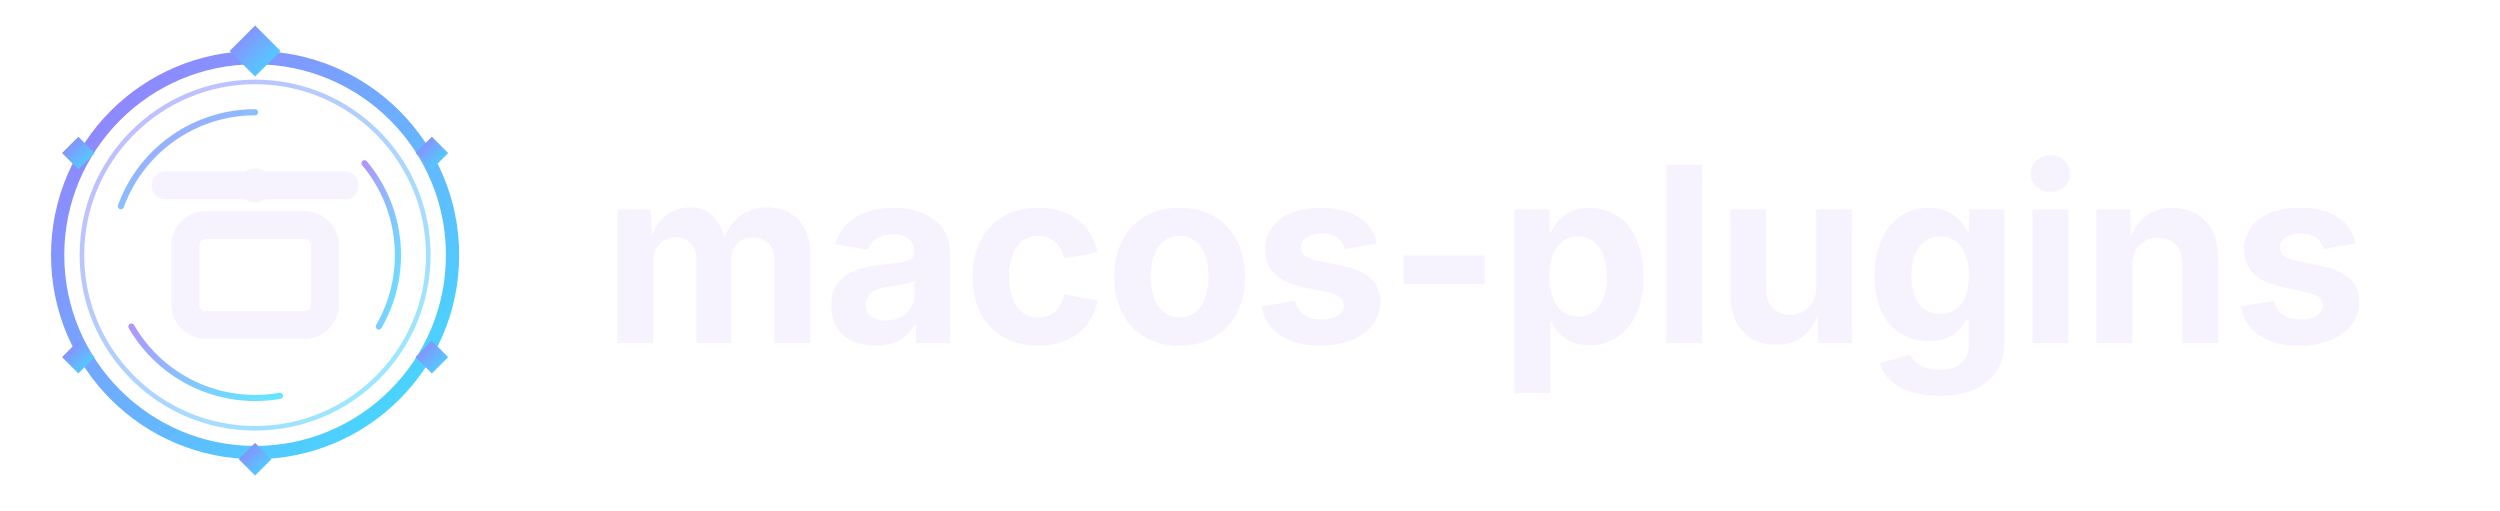
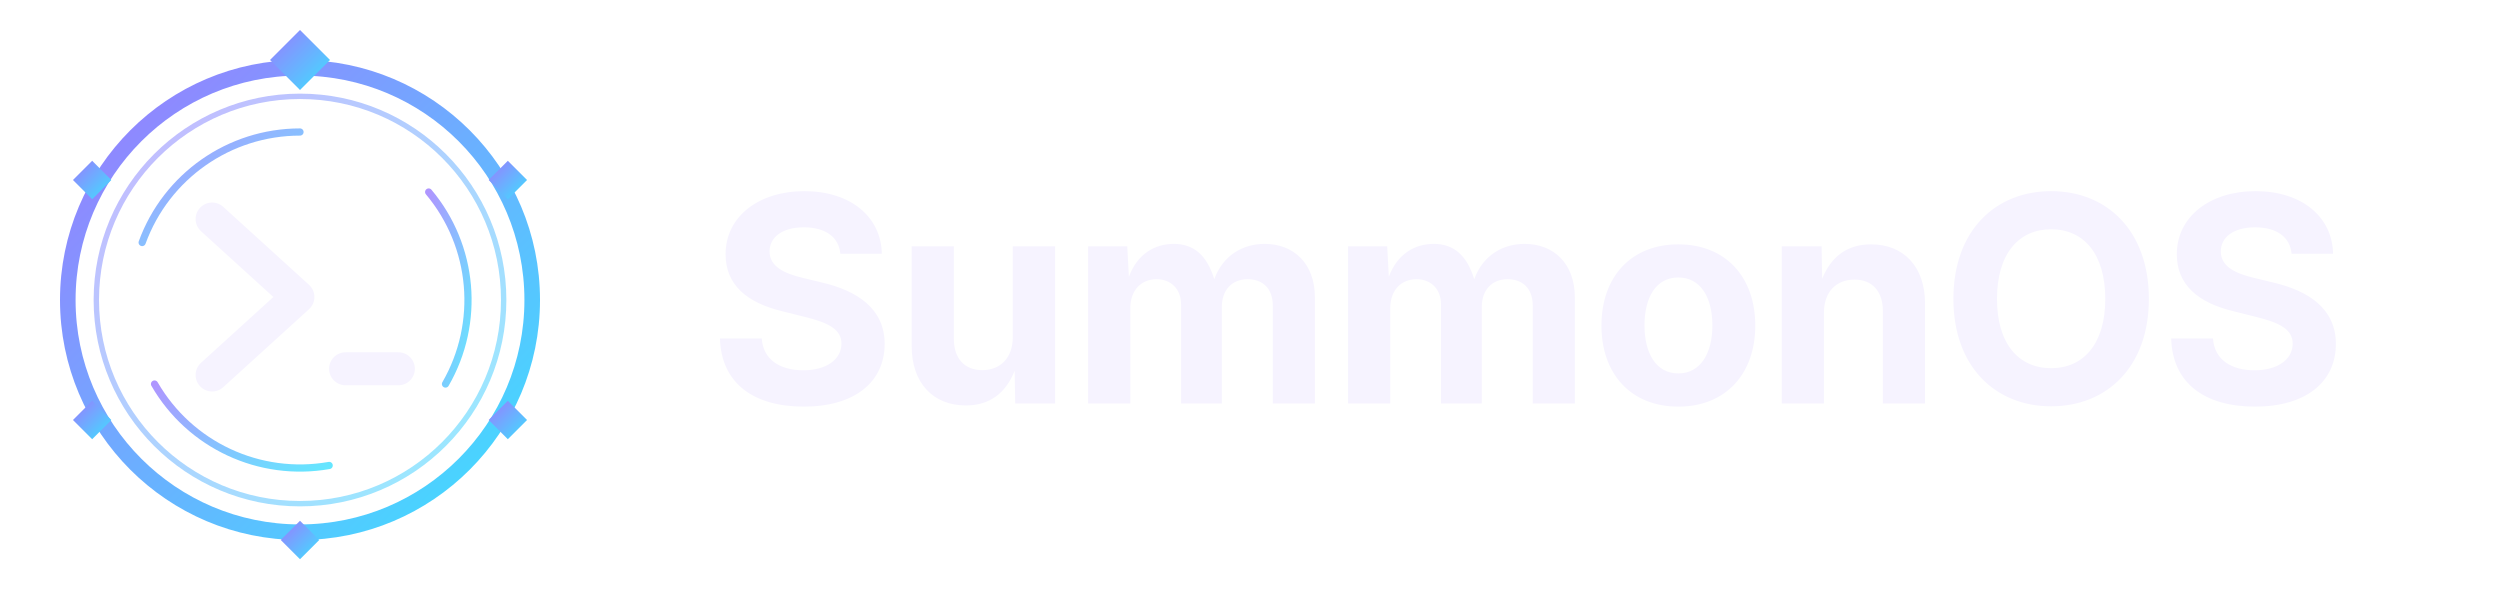
- <svg xmlns="http://www.w3.org/2000/svg" viewBox="0 0 588 120" width="588" height="120" role="img" aria-label="macos-plugins">
+ <svg xmlns="http://www.w3.org/2000/svg" viewBox="0 0 500 120" width="500" height="120" role="img" aria-label="SummonOS">
  <defs>
    <linearGradient id="wm" x1="0" y1="0" x2="1" y2="1">
      <stop offset="0" stop-color="#9B7BFF" />
      <stop offset="1" stop-color="#3DE1FF" />
    </linearGradient>
  </defs>
  <svg x="0" y="0" width="120" height="120" viewBox="0 0 1024 1024">
    <g fill="none" stroke="url(#wm)" stroke-linecap="round">
      <circle cx="512" cy="512" r="396.3" stroke-width="26.6" />
      <circle cx="512" cy="512" r="347.6" stroke-width="9.2" opacity=".55" />
      <g stroke-width="12.3">
        <path d="M242.6 413.9A286.7 286.7 0 0 1 512.0 225.3" opacity=".8" />
        <path d="M731.6 327.7A286.7 286.7 0 0 1 760.3 655.4" opacity=".8" />
        <path d="M561.8 794.4A286.7 286.7 0 0 1 263.7 655.4" opacity=".8" />
      </g>
    </g>
    <g fill="url(#wm)">
      <path d="M512.0 51.2L563.2 102.4L512.0 153.6L460.8 102.4Z" />
      <path d="M866.7 274.4L899.5 307.2L866.7 340.0L834.0 307.2Z" />
      <path d="M866.7 684.0L899.5 716.8L866.7 749.6L834.0 716.8Z" />
      <path d="M512.0 888.8L544.8 921.6L512.0 954.4L479.2 921.6Z" />
      <path d="M157.3 684.0L190.0 716.8L157.3 749.6L124.5 716.8Z" />
      <path d="M157.3 274.4L190.0 307.2L157.3 340.0L124.5 307.2Z" />
    </g>
-     <g fill="none" stroke="#F6F3FF" stroke-width="56" stroke-linecap="round" stroke-linejoin="round">
-       <path d="M332 372H692" />
-       <path d="M412 452H612A40 40 0 0 1 652 492V612A40 40 0 0 1 612 652H412A40 40 0 0 1 372 612V492A40 40 0 0 1 412 452Z" />
+     <g fill="none" stroke="#F6F3FF" stroke-width="56.3" stroke-linecap="round" stroke-linejoin="round">
+       <path d="M362.0 373.8L508.4 506.9L362.0 640.0" />
+       <path d="M589.8 629.4H679.9" />
    </g>
-     <circle cx="512" cy="372" r="34" fill="#F6F3FF" />
  </svg>
-   <text x="141.6" y="80.7" font-family="Inter, -apple-system, BlinkMacSystemFont, 'Segoe UI', Helvetica, Arial, sans-serif" font-size="57.6" font-weight="700" fill="#F6F3FF" letter-spacing="-0.576">macos-plugins</text>
+   <text x="141.6" y="80.7" font-family="Inter, -apple-system, BlinkMacSystemFont, 'Segoe UI', Helvetica, Arial, sans-serif" font-size="57.6" font-weight="700" fill="#F6F3FF" letter-spacing="-0.576">SummonOS</text>
</svg>
